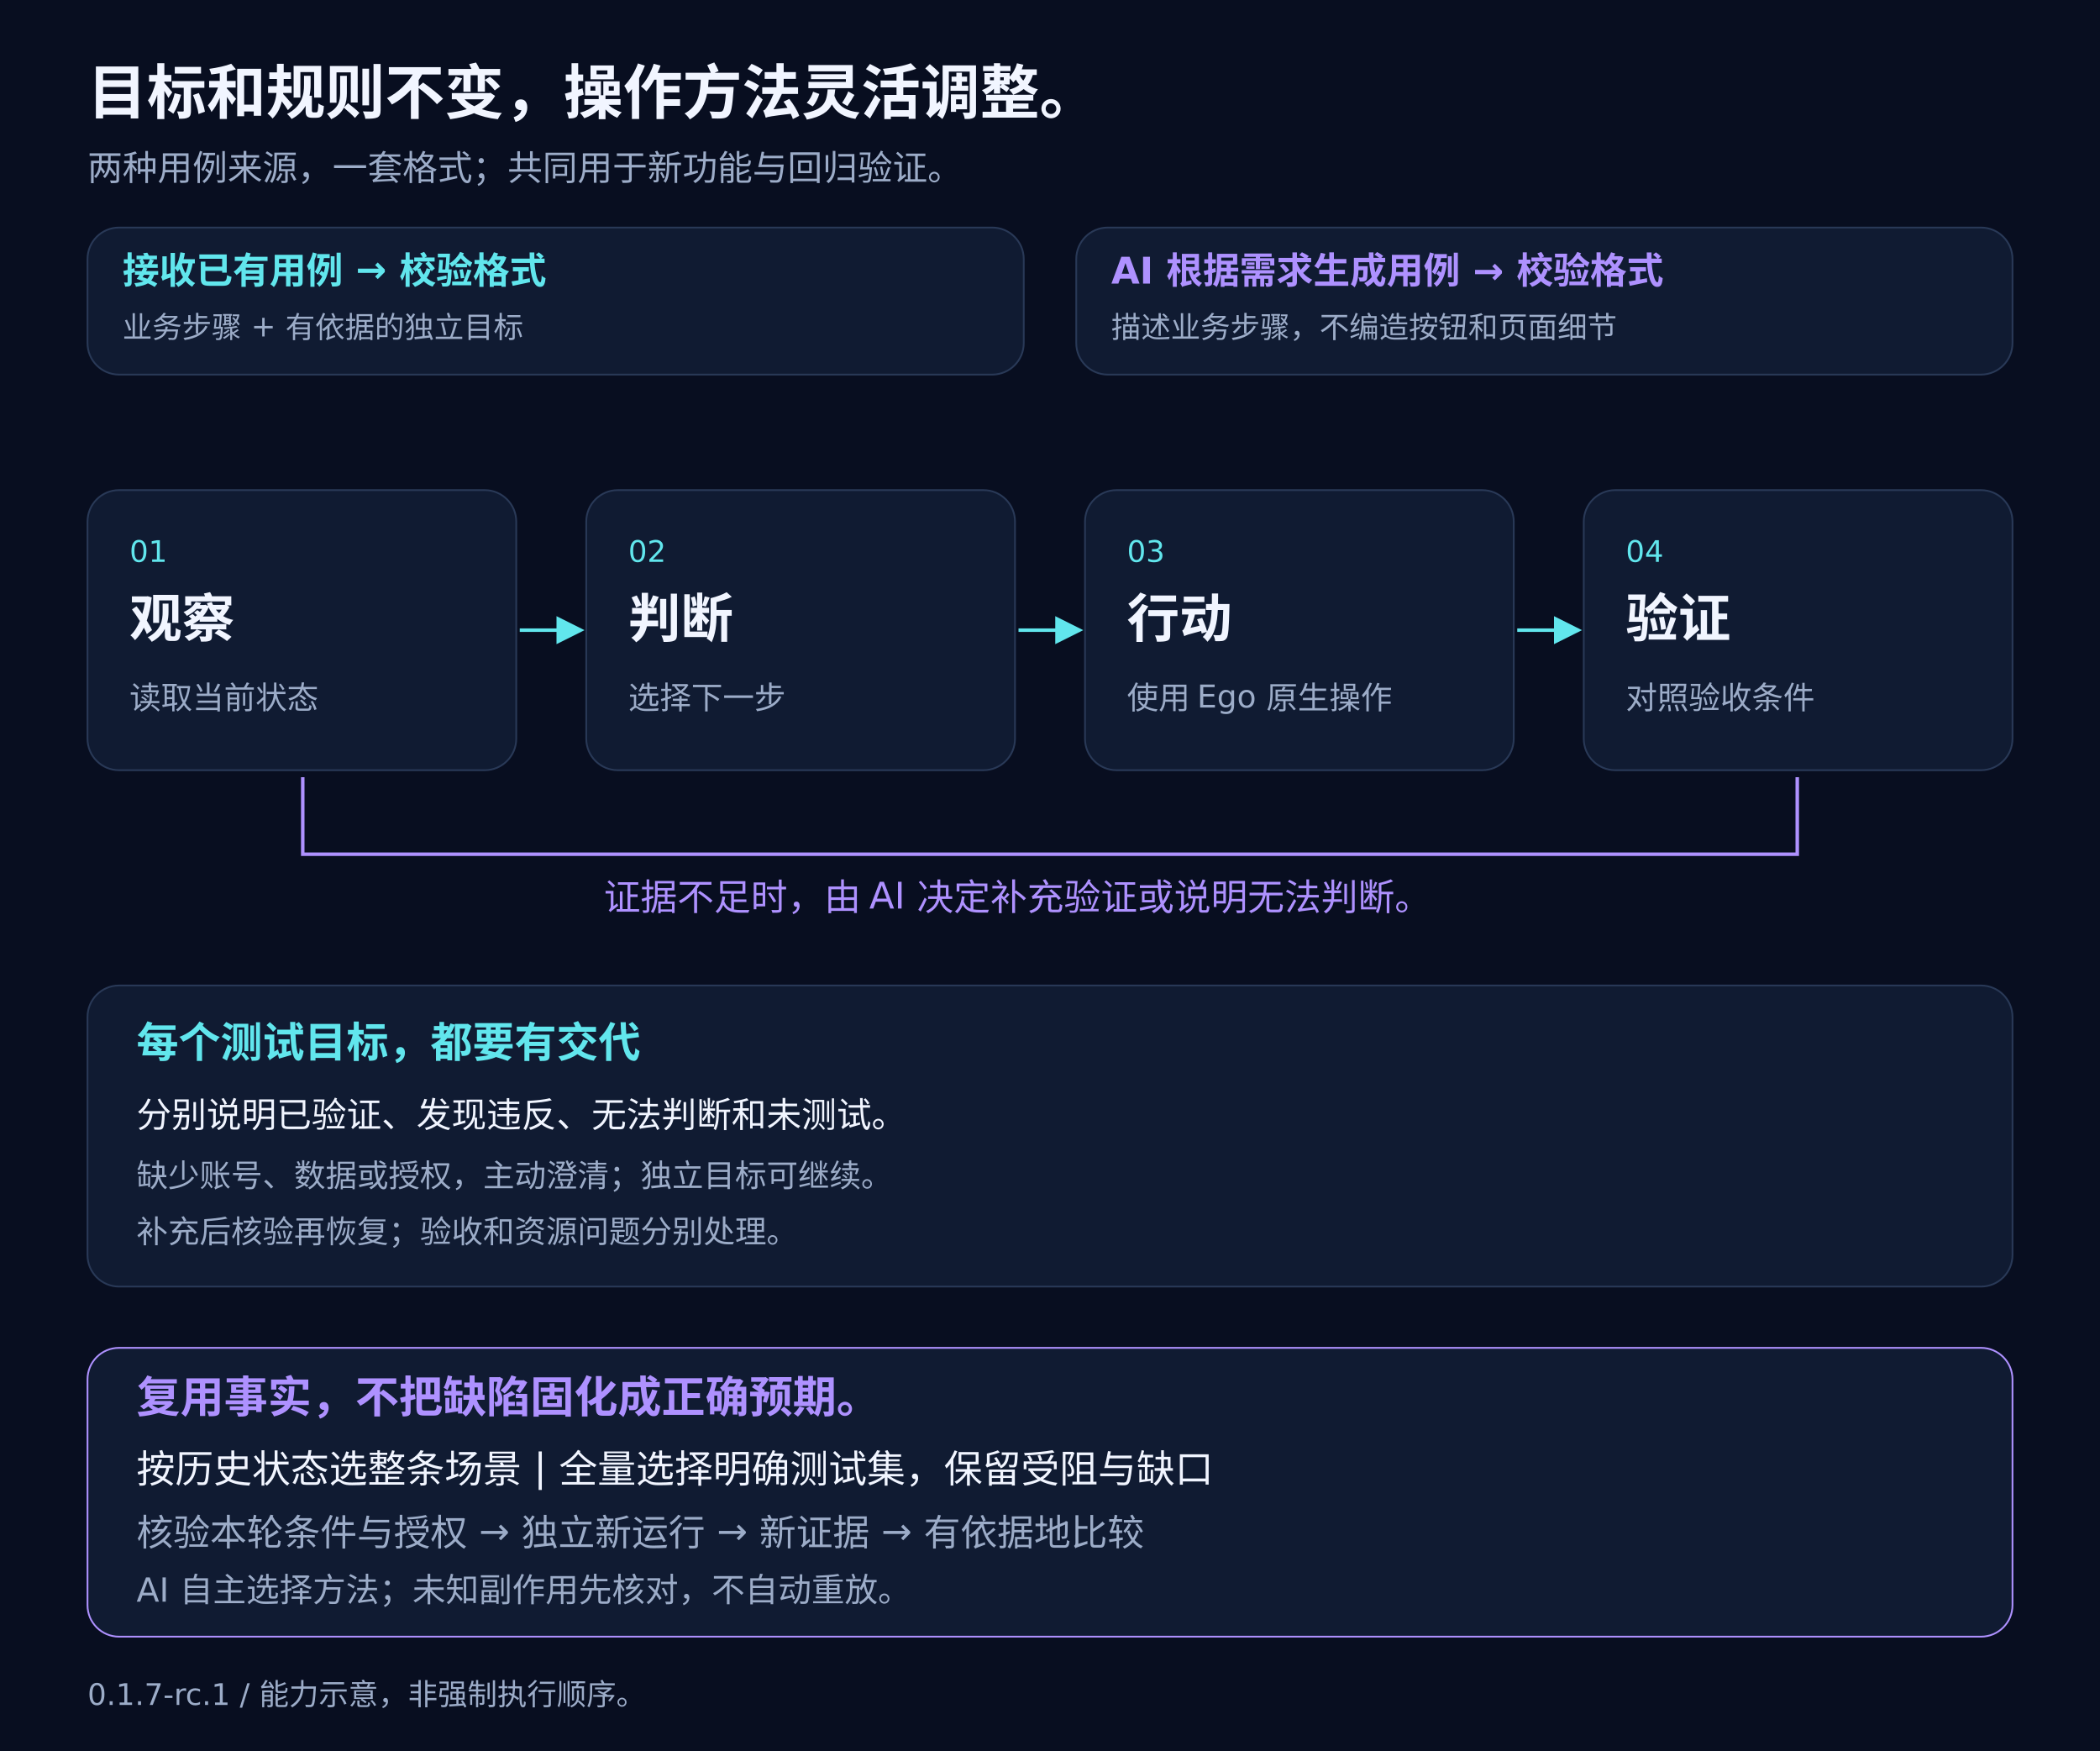
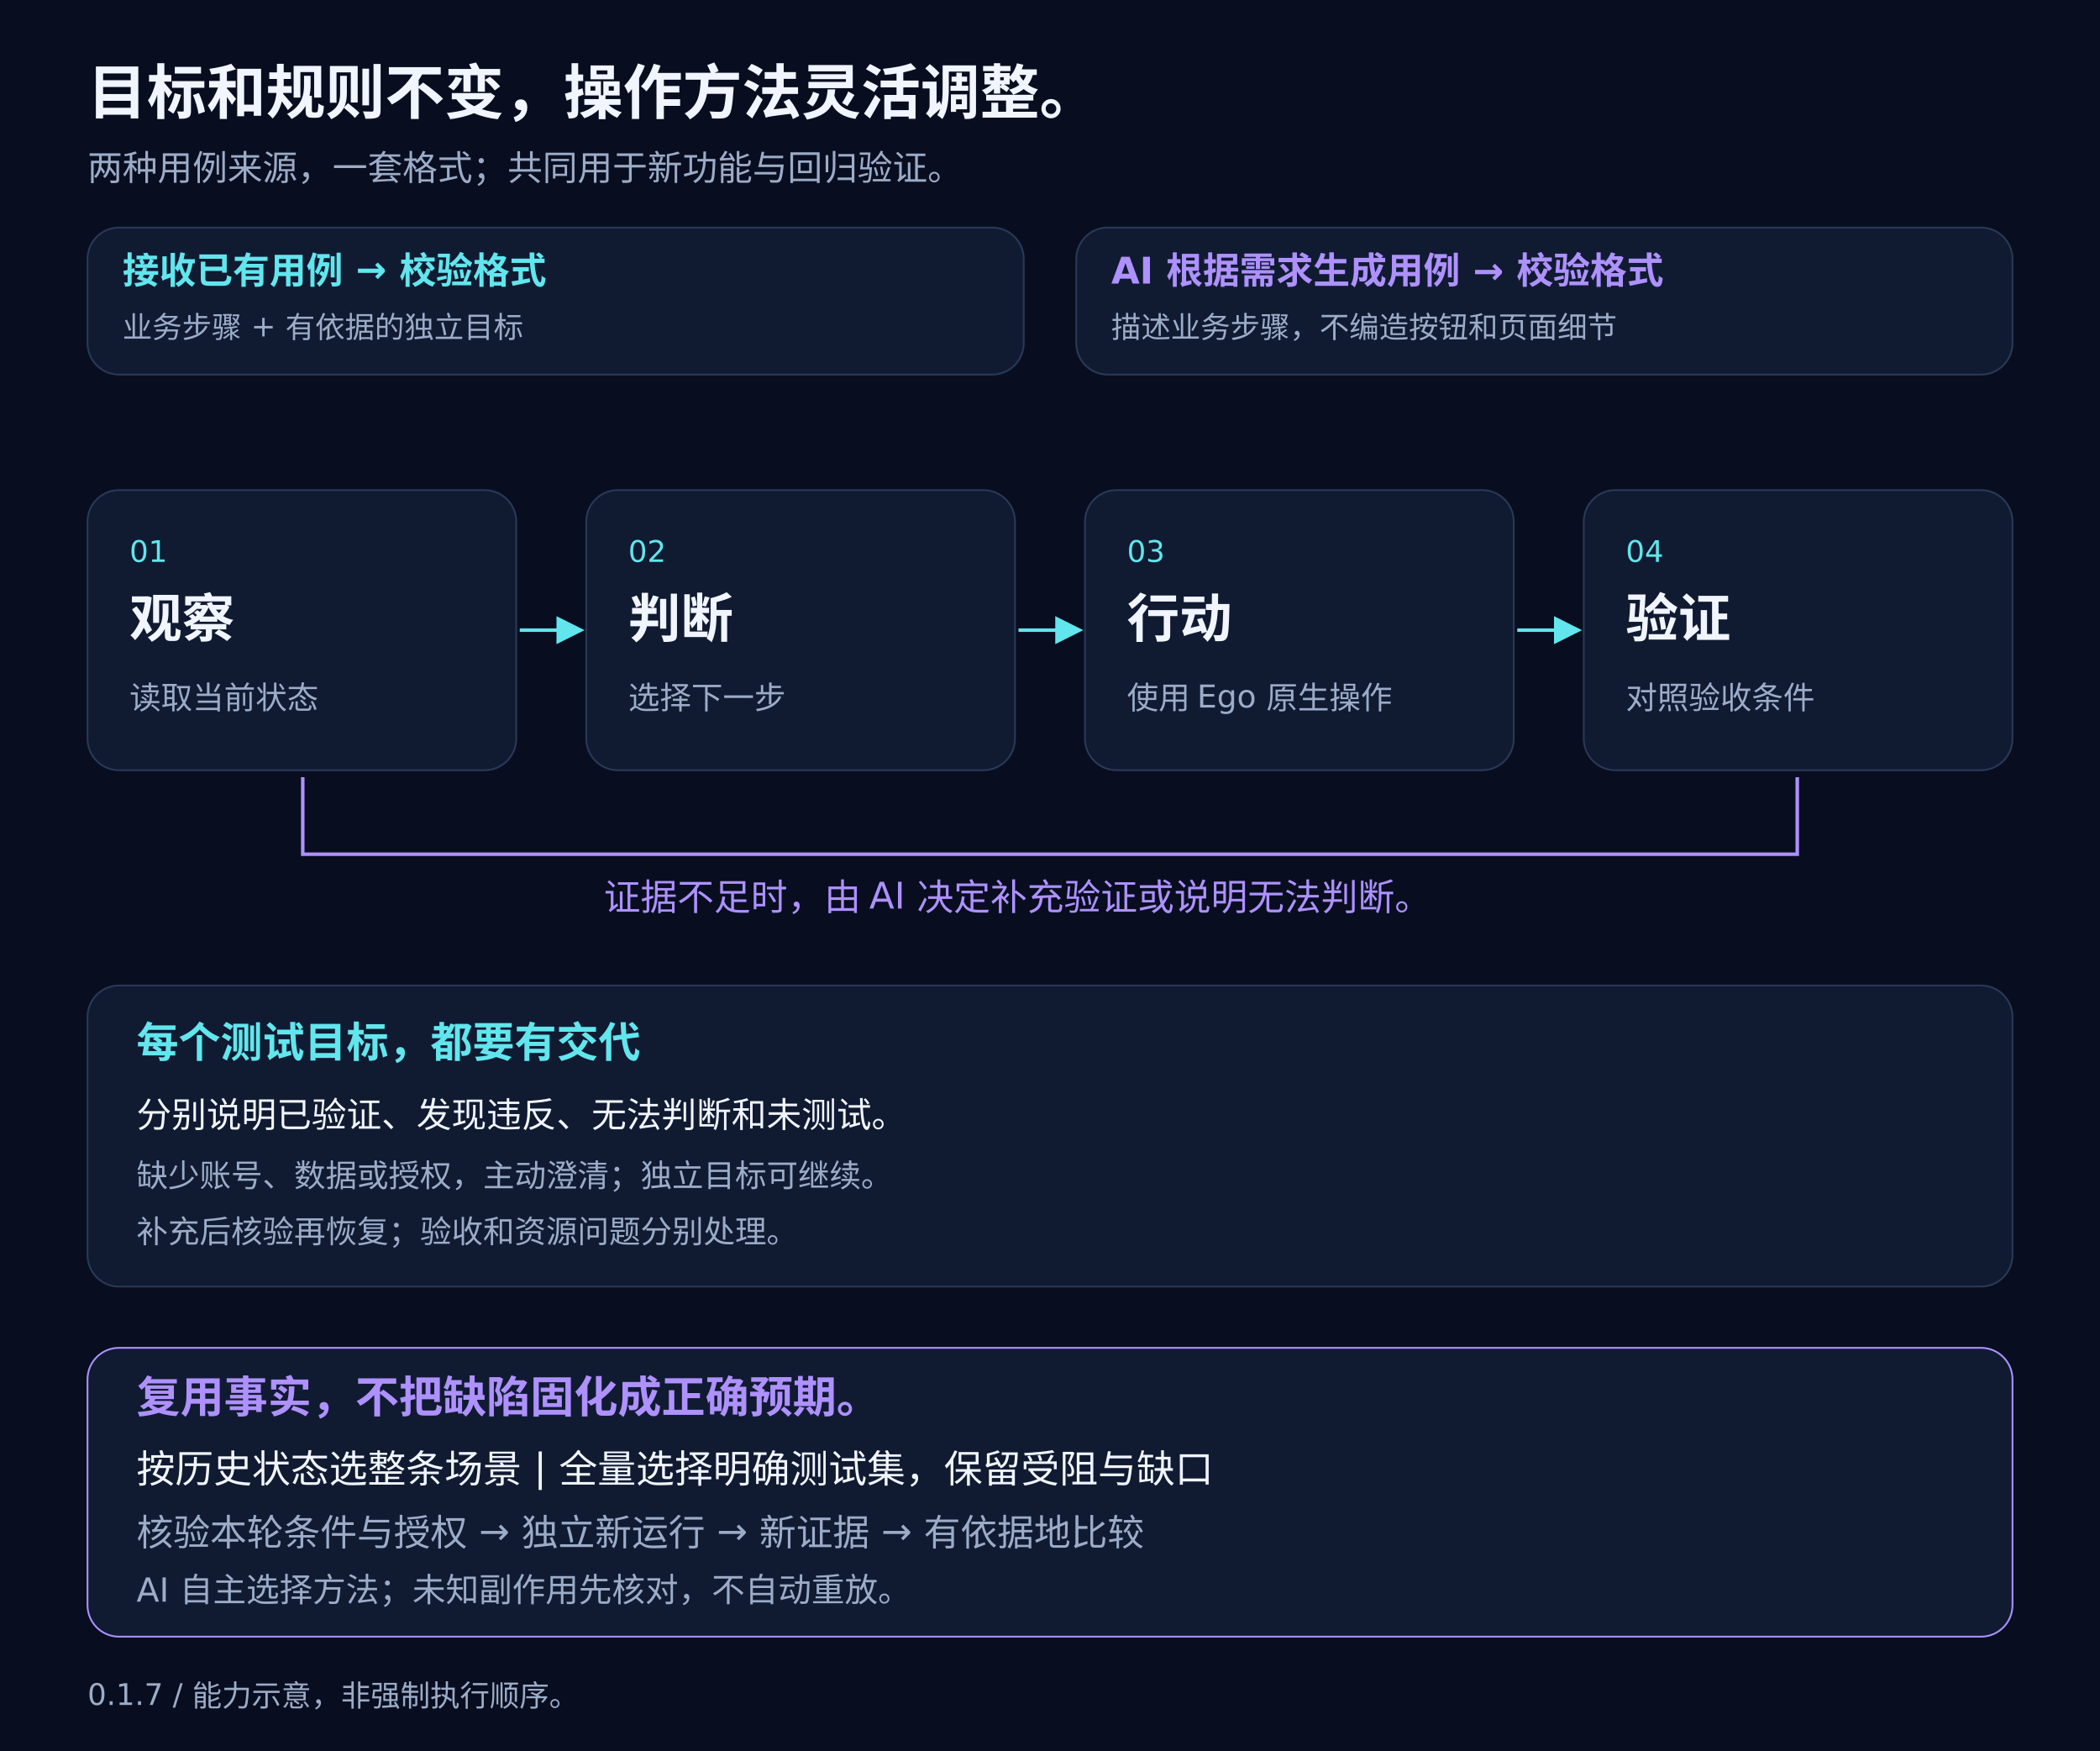
<svg xmlns="http://www.w3.org/2000/svg" width="1200" height="1000" viewBox="0 0 1200 1000" role="img" aria-label="自适应测试流程">
  <defs>
    <linearGradient id="g">
      <stop stop-color="#61e6ed" />
      <stop offset="1" stop-color="#ae91ff" />
    </linearGradient>
    <marker id="arrow" markerWidth="8" markerHeight="8" refX="7" refY="4" orient="auto">
      <path d="M0,0 L8,4 L0,8" fill="#61e6ed" />
    </marker>
  </defs>
  <g font-family="DejaVu Sans, Noto Sans CJK SC, sans-serif">
    <rect x="0" y="0" width="1200" height="1000" rx="0" fill="#080e20" stroke="#080e20" />
    <path d="M0,2 H1200" stroke="url(#g)" stroke-width="4" />
    <text x="50" y="65" font-size="34" fill="#f1f5ff" font-weight="700">目标和规则不变，操作方法灵活调整。</text>
    <text x="50" y="103" font-size="20" fill="#9cacc8" font-weight="400">两种用例来源，一套格式；共同用于新功能与回归验证。</text>
    <rect x="50" y="130" width="535" height="84" rx="18" fill="#101b32" stroke="#293957" />
    <text x="70" y="162" font-size="21" fill="#61e6ed" font-weight="700">接收已有用例 → 校验格式</text>
    <text x="70" y="193" font-size="17" fill="#9cacc8" font-weight="400">业务步骤 + 有依据的独立目标</text>
    <rect x="615" y="130" width="535" height="84" rx="18" fill="#101b32" stroke="#293957" />
    <text x="635" y="162" font-size="21" fill="#ae91ff" font-weight="700">AI 根据需求生成用例 → 校验格式</text>
    <text x="635" y="193" font-size="17" fill="#9cacc8" font-weight="400">描述业务步骤，不编造按钮和页面细节</text>
    <g transform="translate(0 120)">
      <rect x="50" y="160" width="245" height="160" rx="18" fill="#101b32" stroke="#293957" />
      <text x="74" y="201" font-size="17" fill="#61e6ed" font-weight="400">01</text>
      <text x="74" y="244" font-size="30" fill="#f1f5ff" font-weight="700">观察</text>
      <text x="74" y="285" font-size="18" fill="#9cacc8" font-weight="400">读取当前状态</text>
      <path d="M297,240 L332,240" stroke="#61e6ed" stroke-width="2" fill="none" marker-end="url(#arrow)" />
      <rect x="335" y="160" width="245" height="160" rx="18" fill="#101b32" stroke="#293957" />
      <text x="359" y="201" font-size="17" fill="#61e6ed" font-weight="400">02</text>
      <text x="359" y="244" font-size="30" fill="#f1f5ff" font-weight="700">判断</text>
      <text x="359" y="285" font-size="18" fill="#9cacc8" font-weight="400">选择下一步</text>
      <path d="M582,240 L617,240" stroke="#61e6ed" stroke-width="2" fill="none" marker-end="url(#arrow)" />
      <rect x="620" y="160" width="245" height="160" rx="18" fill="#101b32" stroke="#293957" />
      <text x="644" y="201" font-size="17" fill="#61e6ed" font-weight="400">03</text>
      <text x="644" y="244" font-size="30" fill="#f1f5ff" font-weight="700">行动</text>
      <text x="644" y="285" font-size="18" fill="#9cacc8" font-weight="400">使用 Ego 原生操作</text>
      <path d="M867,240 L902,240" stroke="#61e6ed" stroke-width="2" fill="none" marker-end="url(#arrow)" />
      <rect x="905" y="160" width="245" height="160" rx="18" fill="#101b32" stroke="#293957" />
      <text x="929" y="201" font-size="17" fill="#61e6ed" font-weight="400">04</text>
      <text x="929" y="244" font-size="30" fill="#f1f5ff" font-weight="700">验证</text>
      <text x="929" y="285" font-size="18" fill="#9cacc8" font-weight="400">对照验收条件</text>
      <path d="M1027,324 V368 H173 V324" fill="none" stroke="#ae91ff" stroke-width="2" />
      <text x="345" y="400" font-size="21" fill="#ae91ff" font-weight="400">证据不足时，由 AI 决定补充验证或说明无法判断。</text>
      <rect x="50" y="443" width="1100" height="172" rx="18" fill="#101b32" stroke="#293957" />
      <text x="78" y="484" font-size="24" fill="#61e6ed" font-weight="700">每个测试目标，都要有交代</text>
      <text x="78" y="524" font-size="20" fill="#f1f5ff" font-weight="400">分别说明已验证、发现违反、无法判断和未测试。</text>
      <text x="78" y="558" font-size="18" fill="#9cacc8" font-weight="400">缺少账号、数据或授权，主动澄清；独立目标可继续。</text>
      <text x="78" y="590" font-size="18" fill="#9cacc8" font-weight="400">补充后核验再恢复；验收和资源问题分别处理。</text>
    </g>
    <rect x="50" y="770" width="1100" height="165" rx="18" fill="#101b32" stroke="#ae91ff" />
    <text x="78" y="807" font-size="25" fill="#ae91ff" font-weight="700">复用事实，不把缺陷固化成正确预期。</text>
    <text x="78" y="847" font-size="22" fill="#f1f5ff" font-weight="400">按历史状态选整条场景  |  全量选择明确测试集，保留受阻与缺口</text>
    <text x="78" y="883" font-size="21" fill="#9cacc8" font-weight="400">核验本轮条件与授权 → 独立新运行 → 新证据 → 有依据地比较</text>
    <text x="78" y="915" font-size="19" fill="#9cacc8" font-weight="400">AI 自主选择方法；未知副作用先核对，不自动重放。</text>
-     <text x="50" y="974" font-size="17" fill="#9cacc8" font-weight="400">0.1.7-rc.1 / 能力示意，非强制执行顺序。</text>
+     <text x="50" y="974" font-size="17" fill="#9cacc8" font-weight="400">0.1.7 / 能力示意，非强制执行顺序。</text>
  </g>
</svg>
